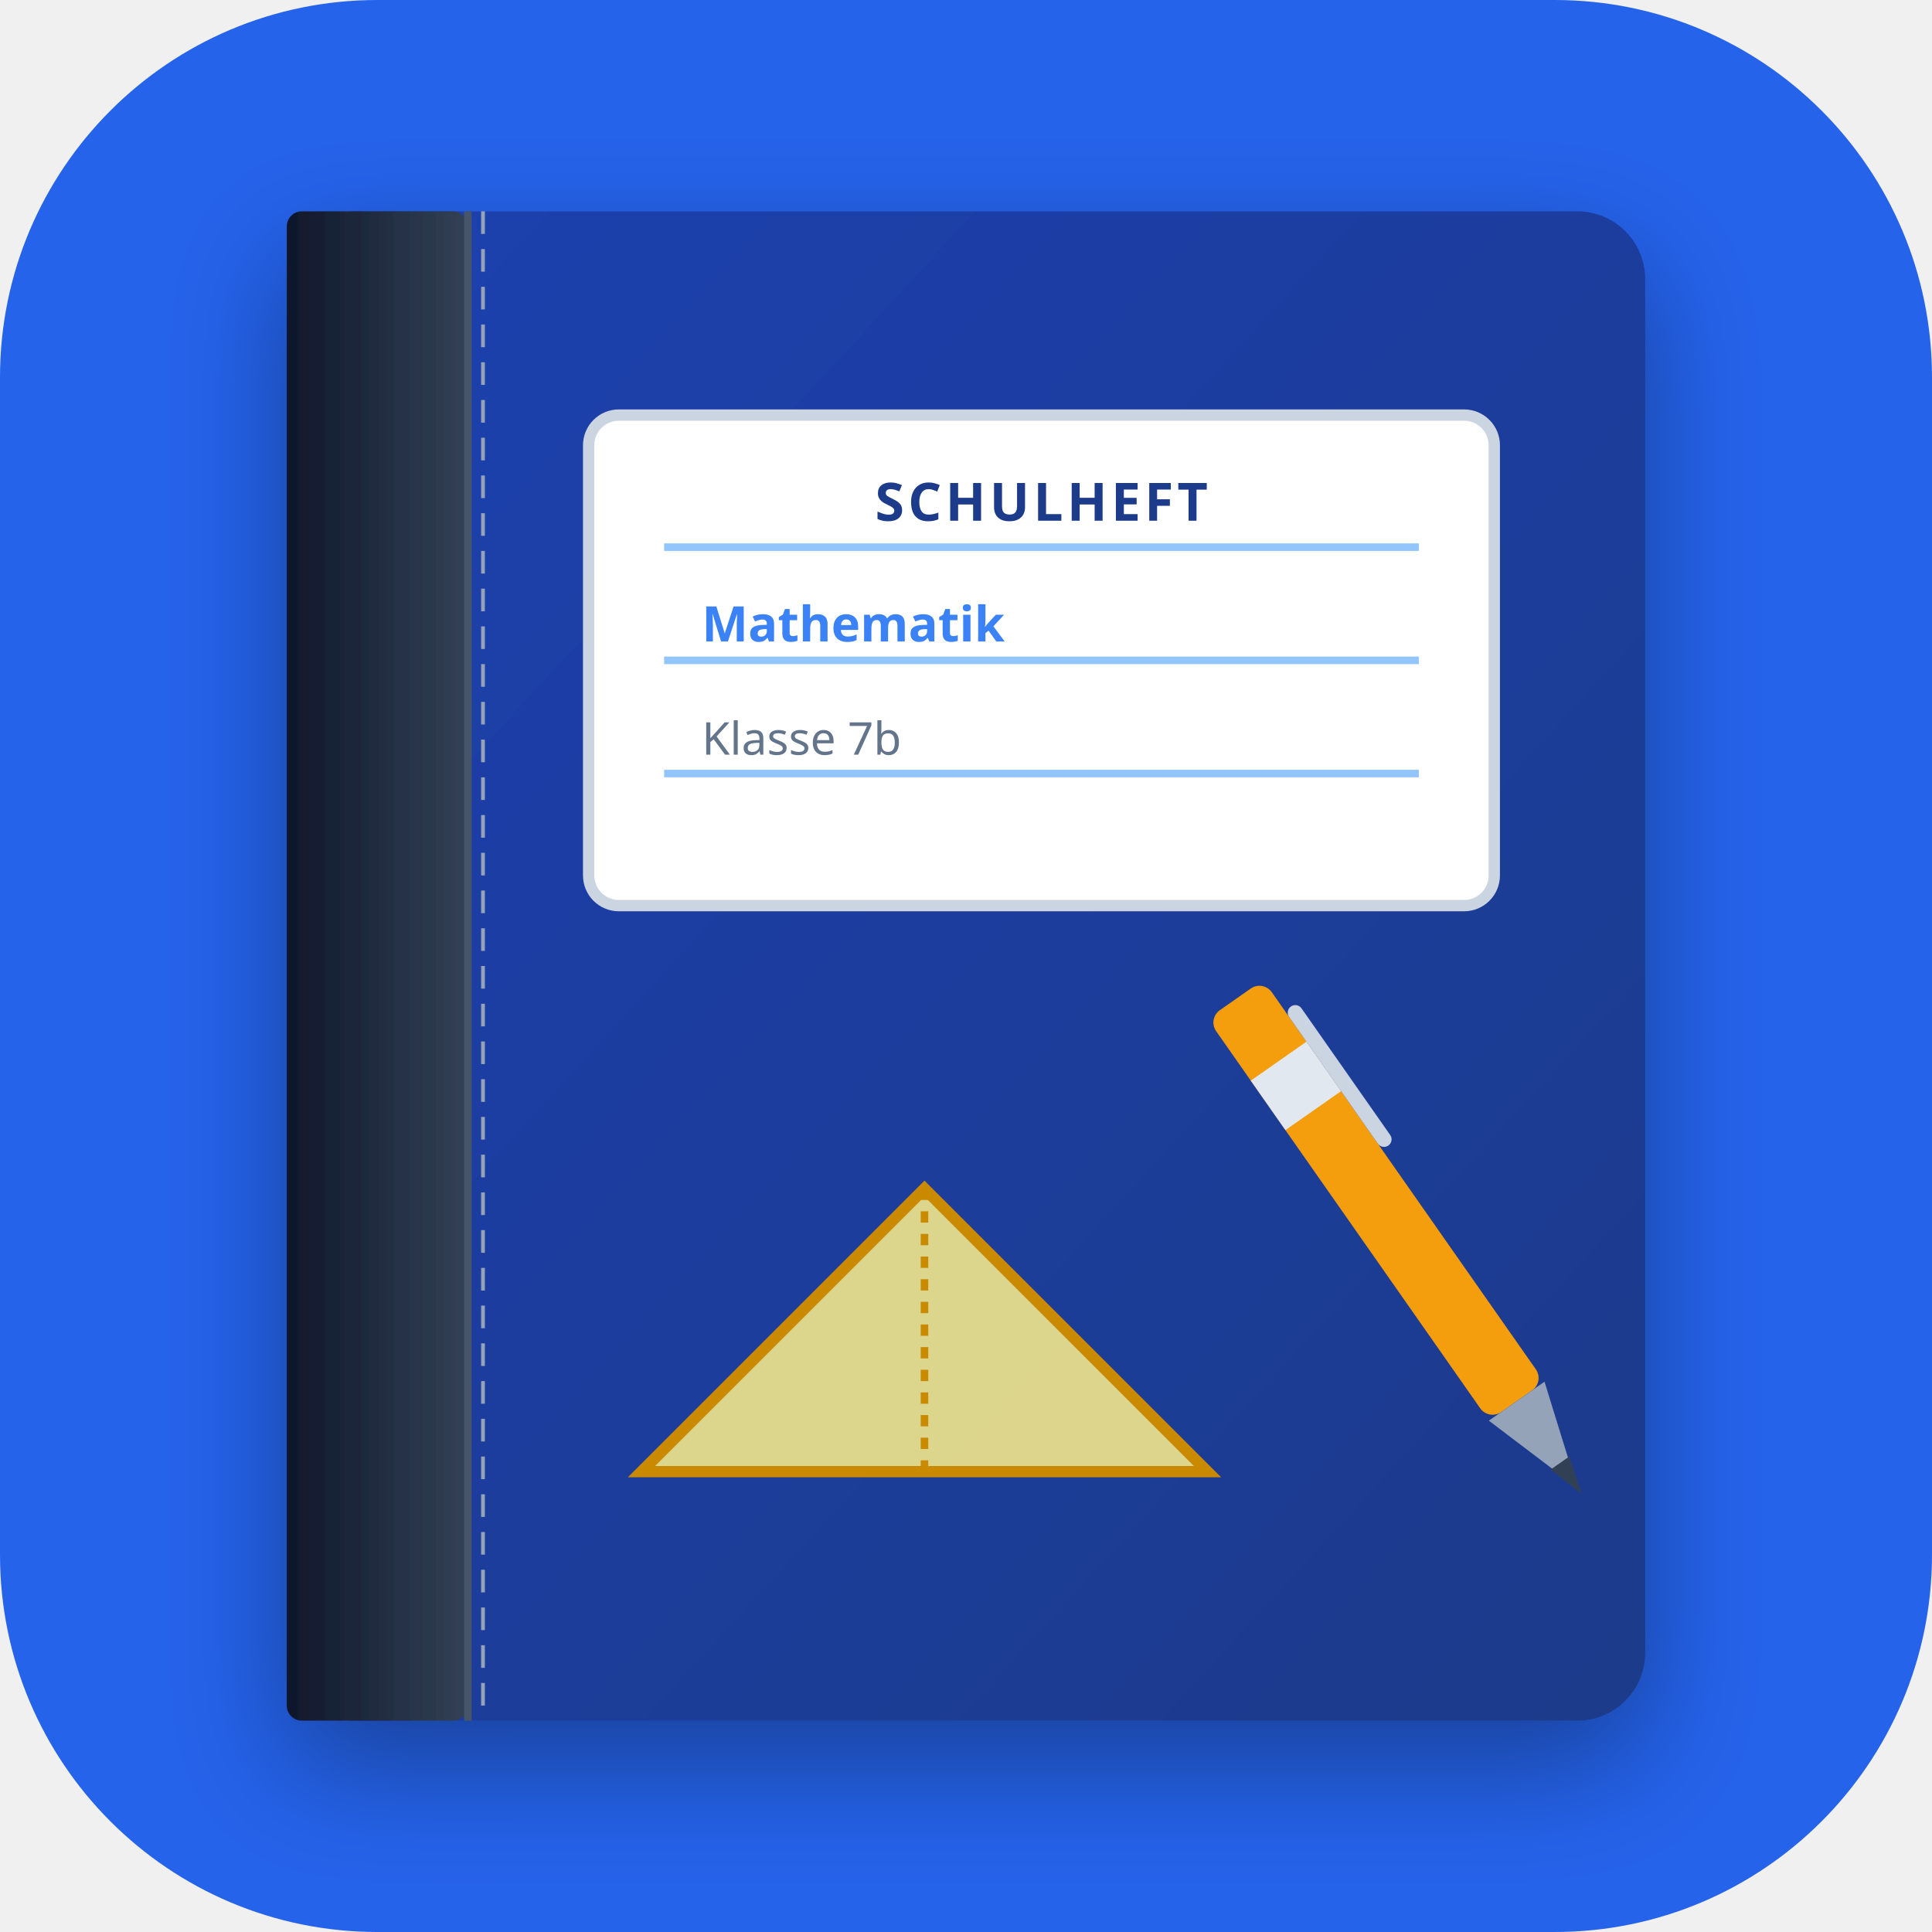
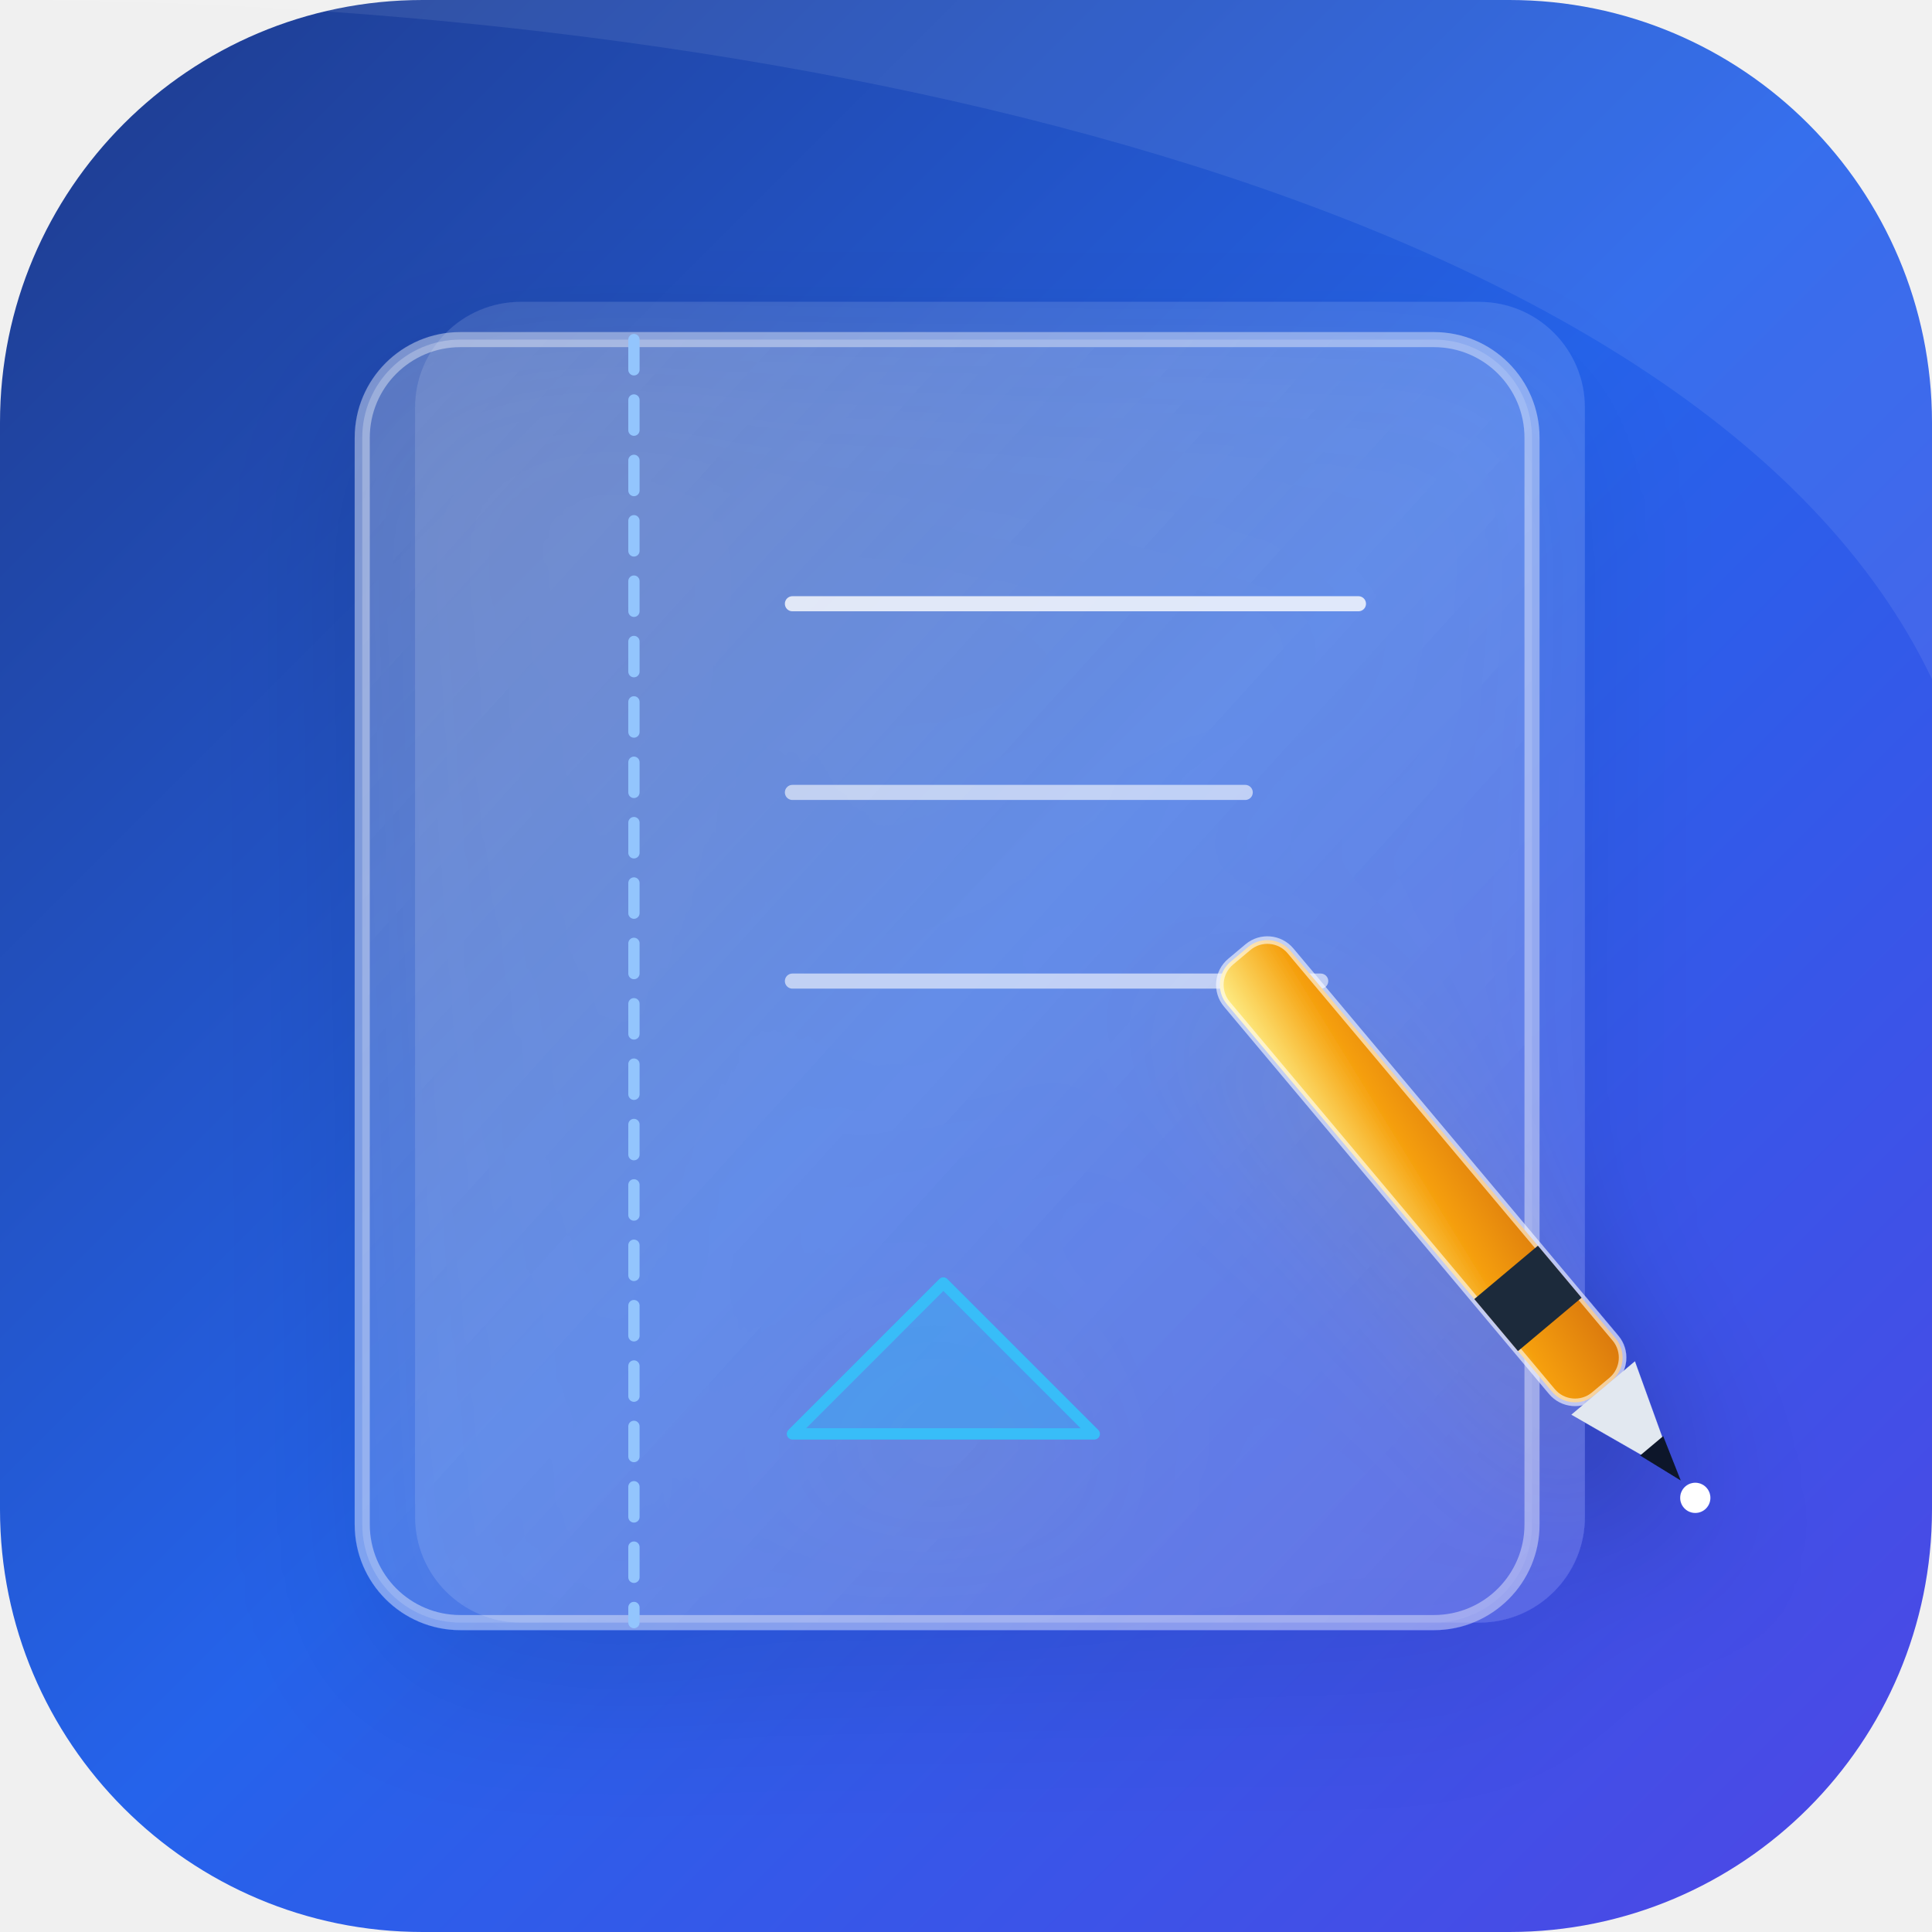
<svg xmlns="http://www.w3.org/2000/svg" viewBox="0 0 512 512" width="512" height="512">
  <defs>
+     <linearGradient id="bgGrad" x1="0%" y1="0%" x2="100%" y2="100%">
+       <stop offset="0%" stop-color="#1e3a8a" />
+       <stop offset="50%" stop-color="#2563eb" />
+       <stop offset="100%" stop-color="#4f46e5" />
+     </linearGradient>
    <linearGradient id="coverGrad" x1="0%" y1="0%" x2="100%" y2="100%">
-       <stop offset="0%" stop-color="#1e40af" />
-       <stop offset="100%" stop-color="#1e3a8a" />
+       <stop offset="0%" stop-color="#ffffff" stop-opacity="0.25" />
+       <stop offset="100%" stop-color="#ffffff" stop-opacity="0.05" />
    </linearGradient>
-     <linearGradient id="spineGrad" x1="0%" y1="0%" x2="100%" y2="0%">
-       <stop offset="0%" stop-color="#0f172a" />
-       <stop offset="100%" stop-color="#334155" />
+     <linearGradient id="goldGrad" x1="0%" y1="0%" x2="100%" y2="100%">
+       <stop offset="0%" stop-color="#fef08a" />
+       <stop offset="50%" stop-color="#f59e0b" />
+       <stop offset="100%" stop-color="#d97706" />
    </linearGradient>
    <filter id="shadow" x="-10%" y="-10%" width="130%" height="130%">
-       <feDropShadow dx="0" dy="12" stdDeviation="16" flood-color="#000000" flood-opacity="0.35" />
+       <feDropShadow dx="0" dy="16" stdDeviation="20" flood-color="#000000" flood-opacity="0.38" />
    </filter>
  </defs>
-   <rect width="512" height="512" rx="100" fill="#2563eb" />
+   <rect width="512" height="512" rx="112" fill="url(#bgGrad)" />
+   <path d="M0,0 C200,0 450,50 512,180 L512,0 Z" fill="#ffffff" fill-opacity="0.08" />
  <g filter="url(#shadow)">
-     <rect x="76" y="56" width="360" height="400" rx="18" fill="url(#coverGrad)" />
-     <rect x="76" y="56" width="48" height="400" rx="4" fill="url(#spineGrad)" />
-     <line x1="124" y1="56" x2="124" y2="456" stroke="#475569" stroke-width="2" />
-     <line x1="128" y1="56" x2="128" y2="456" stroke="#94a3b8" stroke-width="1" stroke-dasharray="6,4" />
-     <rect x="156" y="110" width="240" height="130" rx="8" fill="#ffffff" stroke="#cbd5e1" stroke-width="3" />
-     <line x1="176" y1="145" x2="376" y2="145" stroke="#93c5fd" stroke-width="2" />
-     <line x1="176" y1="175" x2="376" y2="175" stroke="#93c5fd" stroke-width="2" />
-     <line x1="176" y1="205" x2="376" y2="205" stroke="#93c5fd" stroke-width="2" />
-     <text x="276" y="138" font-family="sans-serif" font-size="14" font-weight="bold" fill="#1e3a8a" text-anchor="middle" letter-spacing="1">SCHULHEFT</text>
-     <text x="186" y="170" font-family="sans-serif" font-size="13" font-weight="600" fill="#3b82f6">Mathematik</text>
-     <text x="186" y="200" font-family="sans-serif" font-size="12" fill="#64748b">Klasse 7b</text>
-     <polygon points="170,390 320,390 245,315" fill="#fef08a" fill-opacity="0.85" stroke="#ca8a04" stroke-width="3" />
-     <line x1="245" y1="315" x2="245" y2="390" stroke="#ca8a04" stroke-width="2" stroke-dasharray="3,3" />
-     <g transform="translate(320, 270) rotate(-35)">
-       <rect x="0" y="0" width="18" height="130" rx="4" fill="#f59e0b" />
-       <rect x="0" y="20" width="18" height="16" fill="#e2e8f0" />
-       <polygon points="0,130 18,130 9,158" fill="#94a3b8" />
-       <polygon points="6,150 12,150 9,160" fill="#334155" />
-       <rect x="18" y="10" width="4" height="45" rx="2" fill="#cbd5e1" />
+     <rect x="110" y="80" width="310" height="350" rx="28" fill="#ffffff" fill-opacity="0.12" />
+     <rect x="96" y="90" width="310" height="340" rx="26" fill="url(#coverGrad)" stroke="#ffffff" stroke-width="4" stroke-opacity="0.4" />
+     <line x1="168" y1="90" x2="168" y2="430" stroke="#93c5fd" stroke-width="3" stroke-dasharray="8 8" stroke-linecap="round" />
+     <line x1="210" y1="160" x2="360" y2="160" stroke="#ffffff" stroke-width="4" stroke-linecap="round" stroke-opacity="0.8" />
+     <line x1="210" y1="210" x2="330" y2="210" stroke="#ffffff" stroke-width="4" stroke-linecap="round" stroke-opacity="0.6" />
+     <line x1="210" y1="260" x2="350" y2="260" stroke="#ffffff" stroke-width="4" stroke-linecap="round" stroke-opacity="0.6" />
+     <polygon points="210,380 290,380 250,340" fill="#38bdf8" fill-opacity="0.35" stroke="#38bdf8" stroke-width="3" stroke-linejoin="round" />
+     <g transform="translate(320, 260) rotate(-40)">
+       <rect x="0" y="0" width="22" height="150" rx="8" fill="url(#goldGrad)" stroke="#ffffff" stroke-width="2" stroke-opacity="0.6" />
+       <rect x="0" y="110" width="22" height="18" fill="#1e293b" />
+       <polygon points="0,150 22,150 11,180" fill="#e2e8f0" />
+       <polygon points="7,170 15,170 11,182" fill="#0f172a" />
+       <circle cx="11" cy="188" r="4" fill="#ffffff" />
    </g>
  </g>
</svg>
